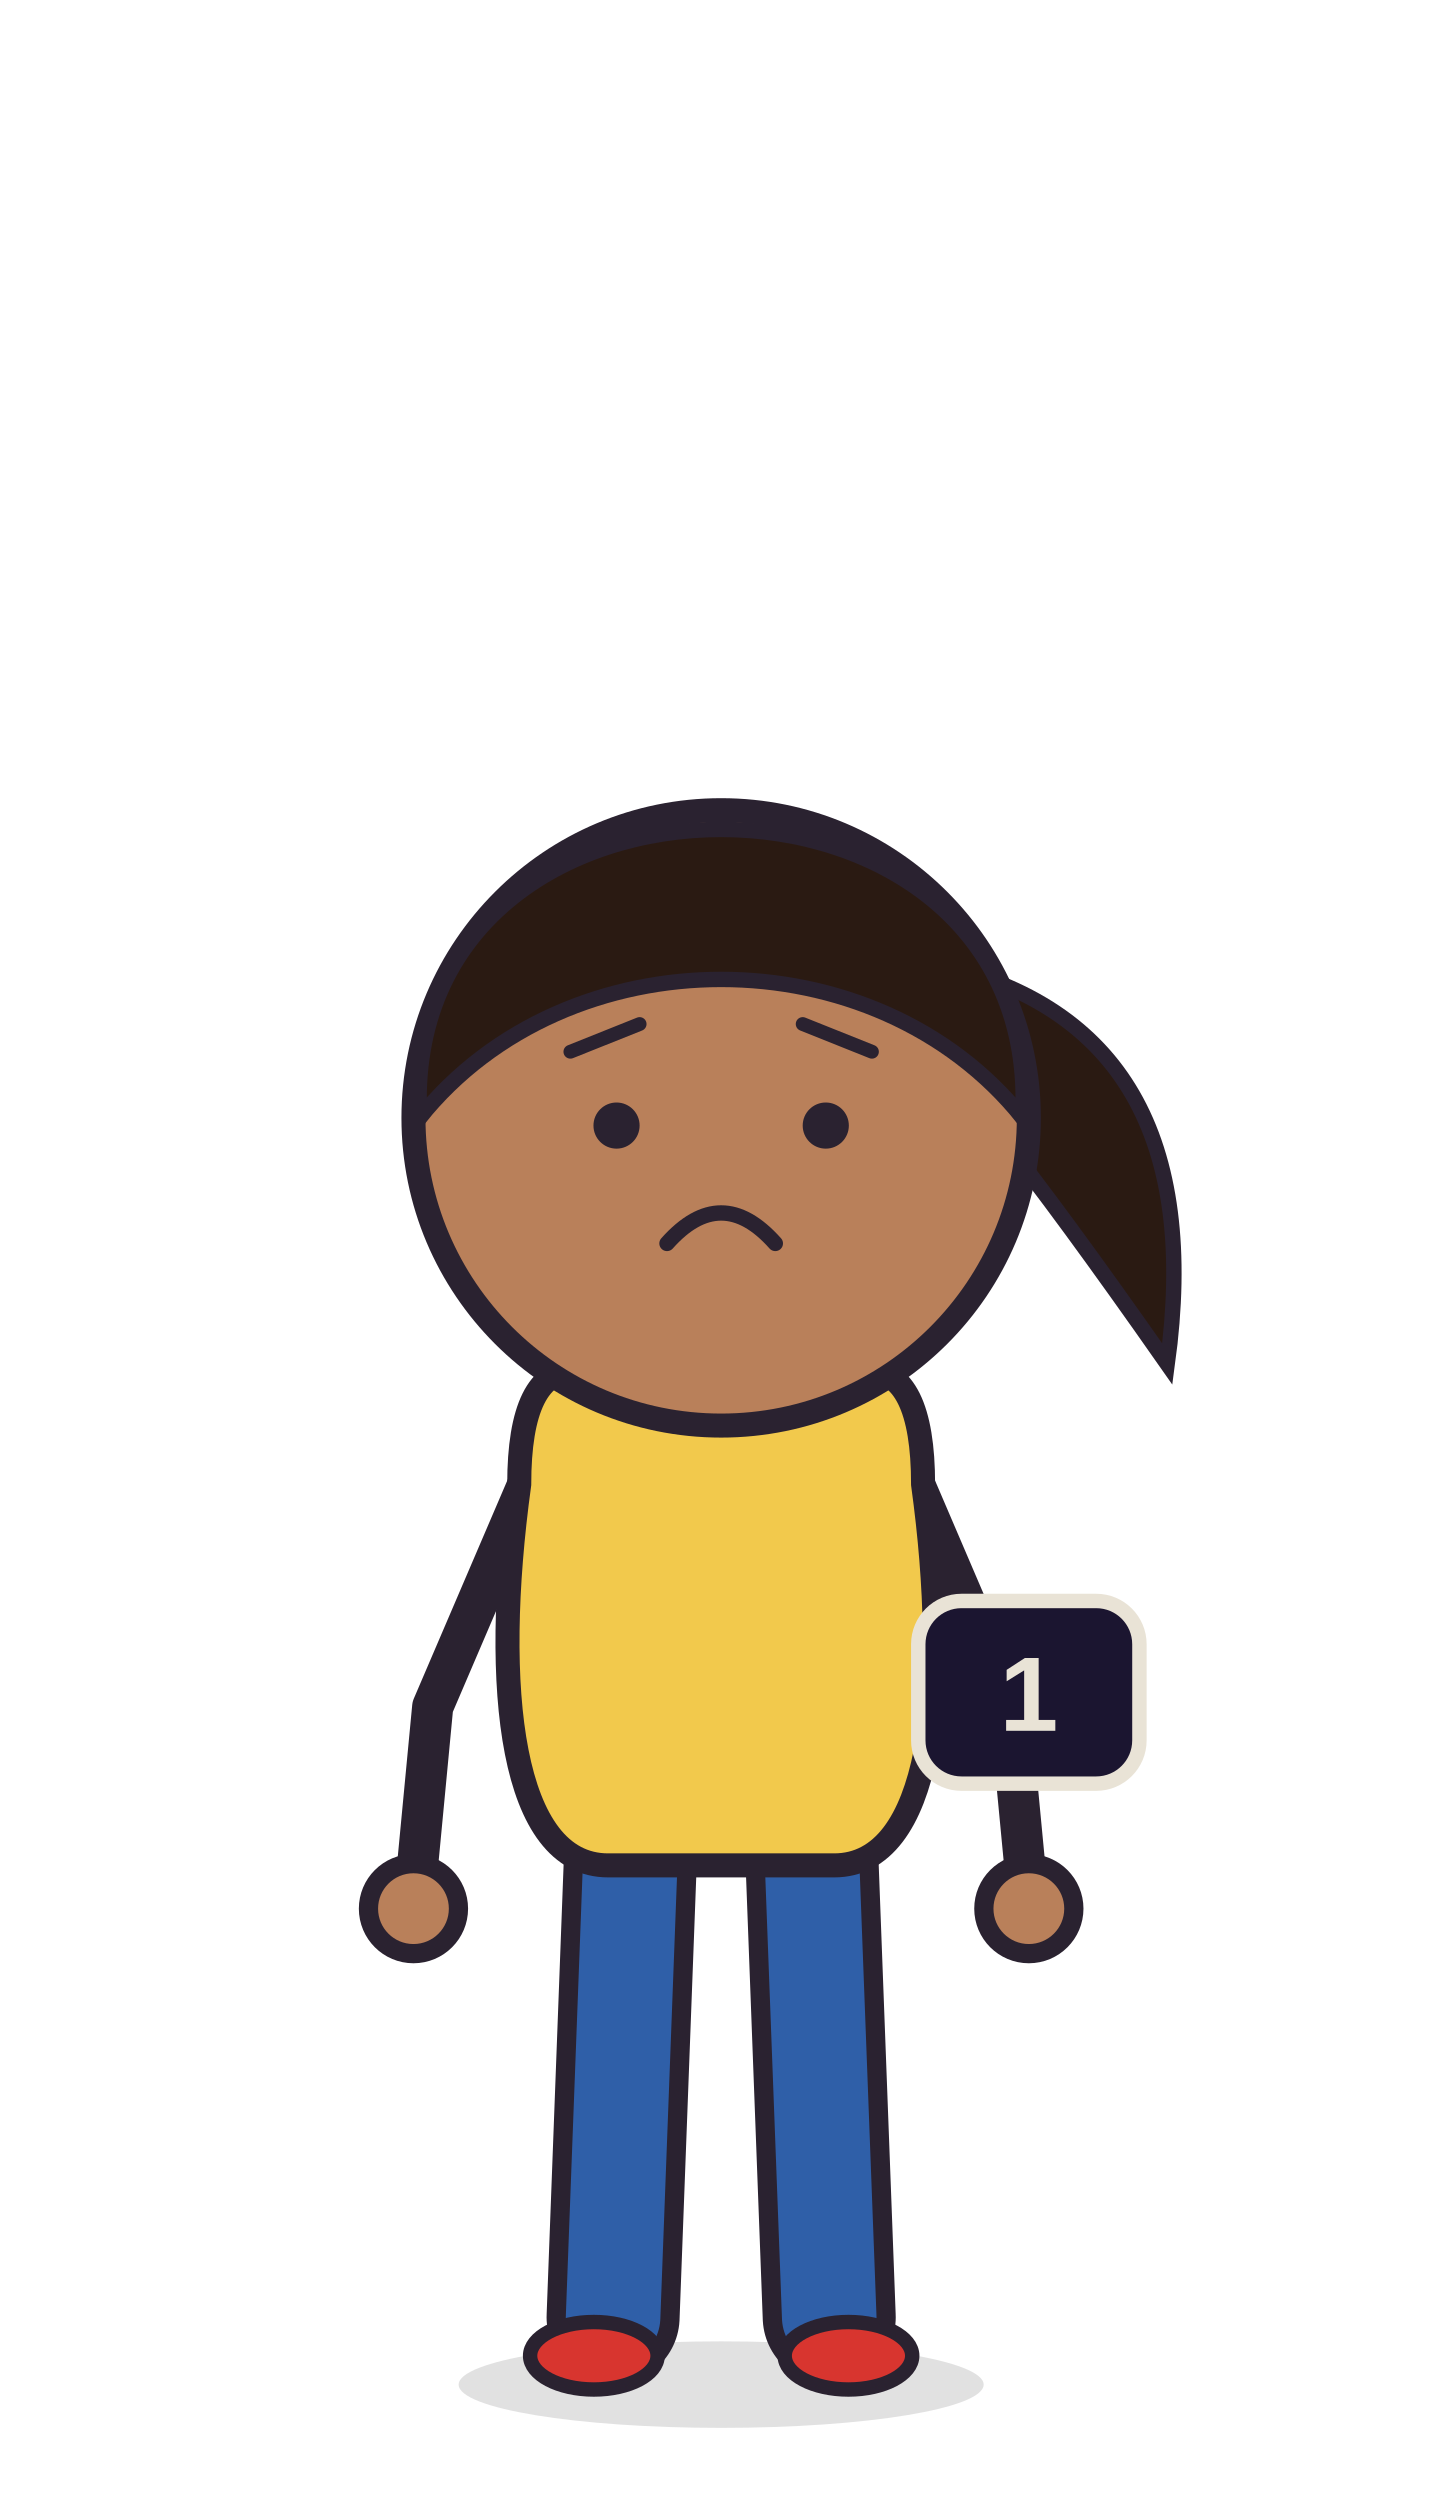
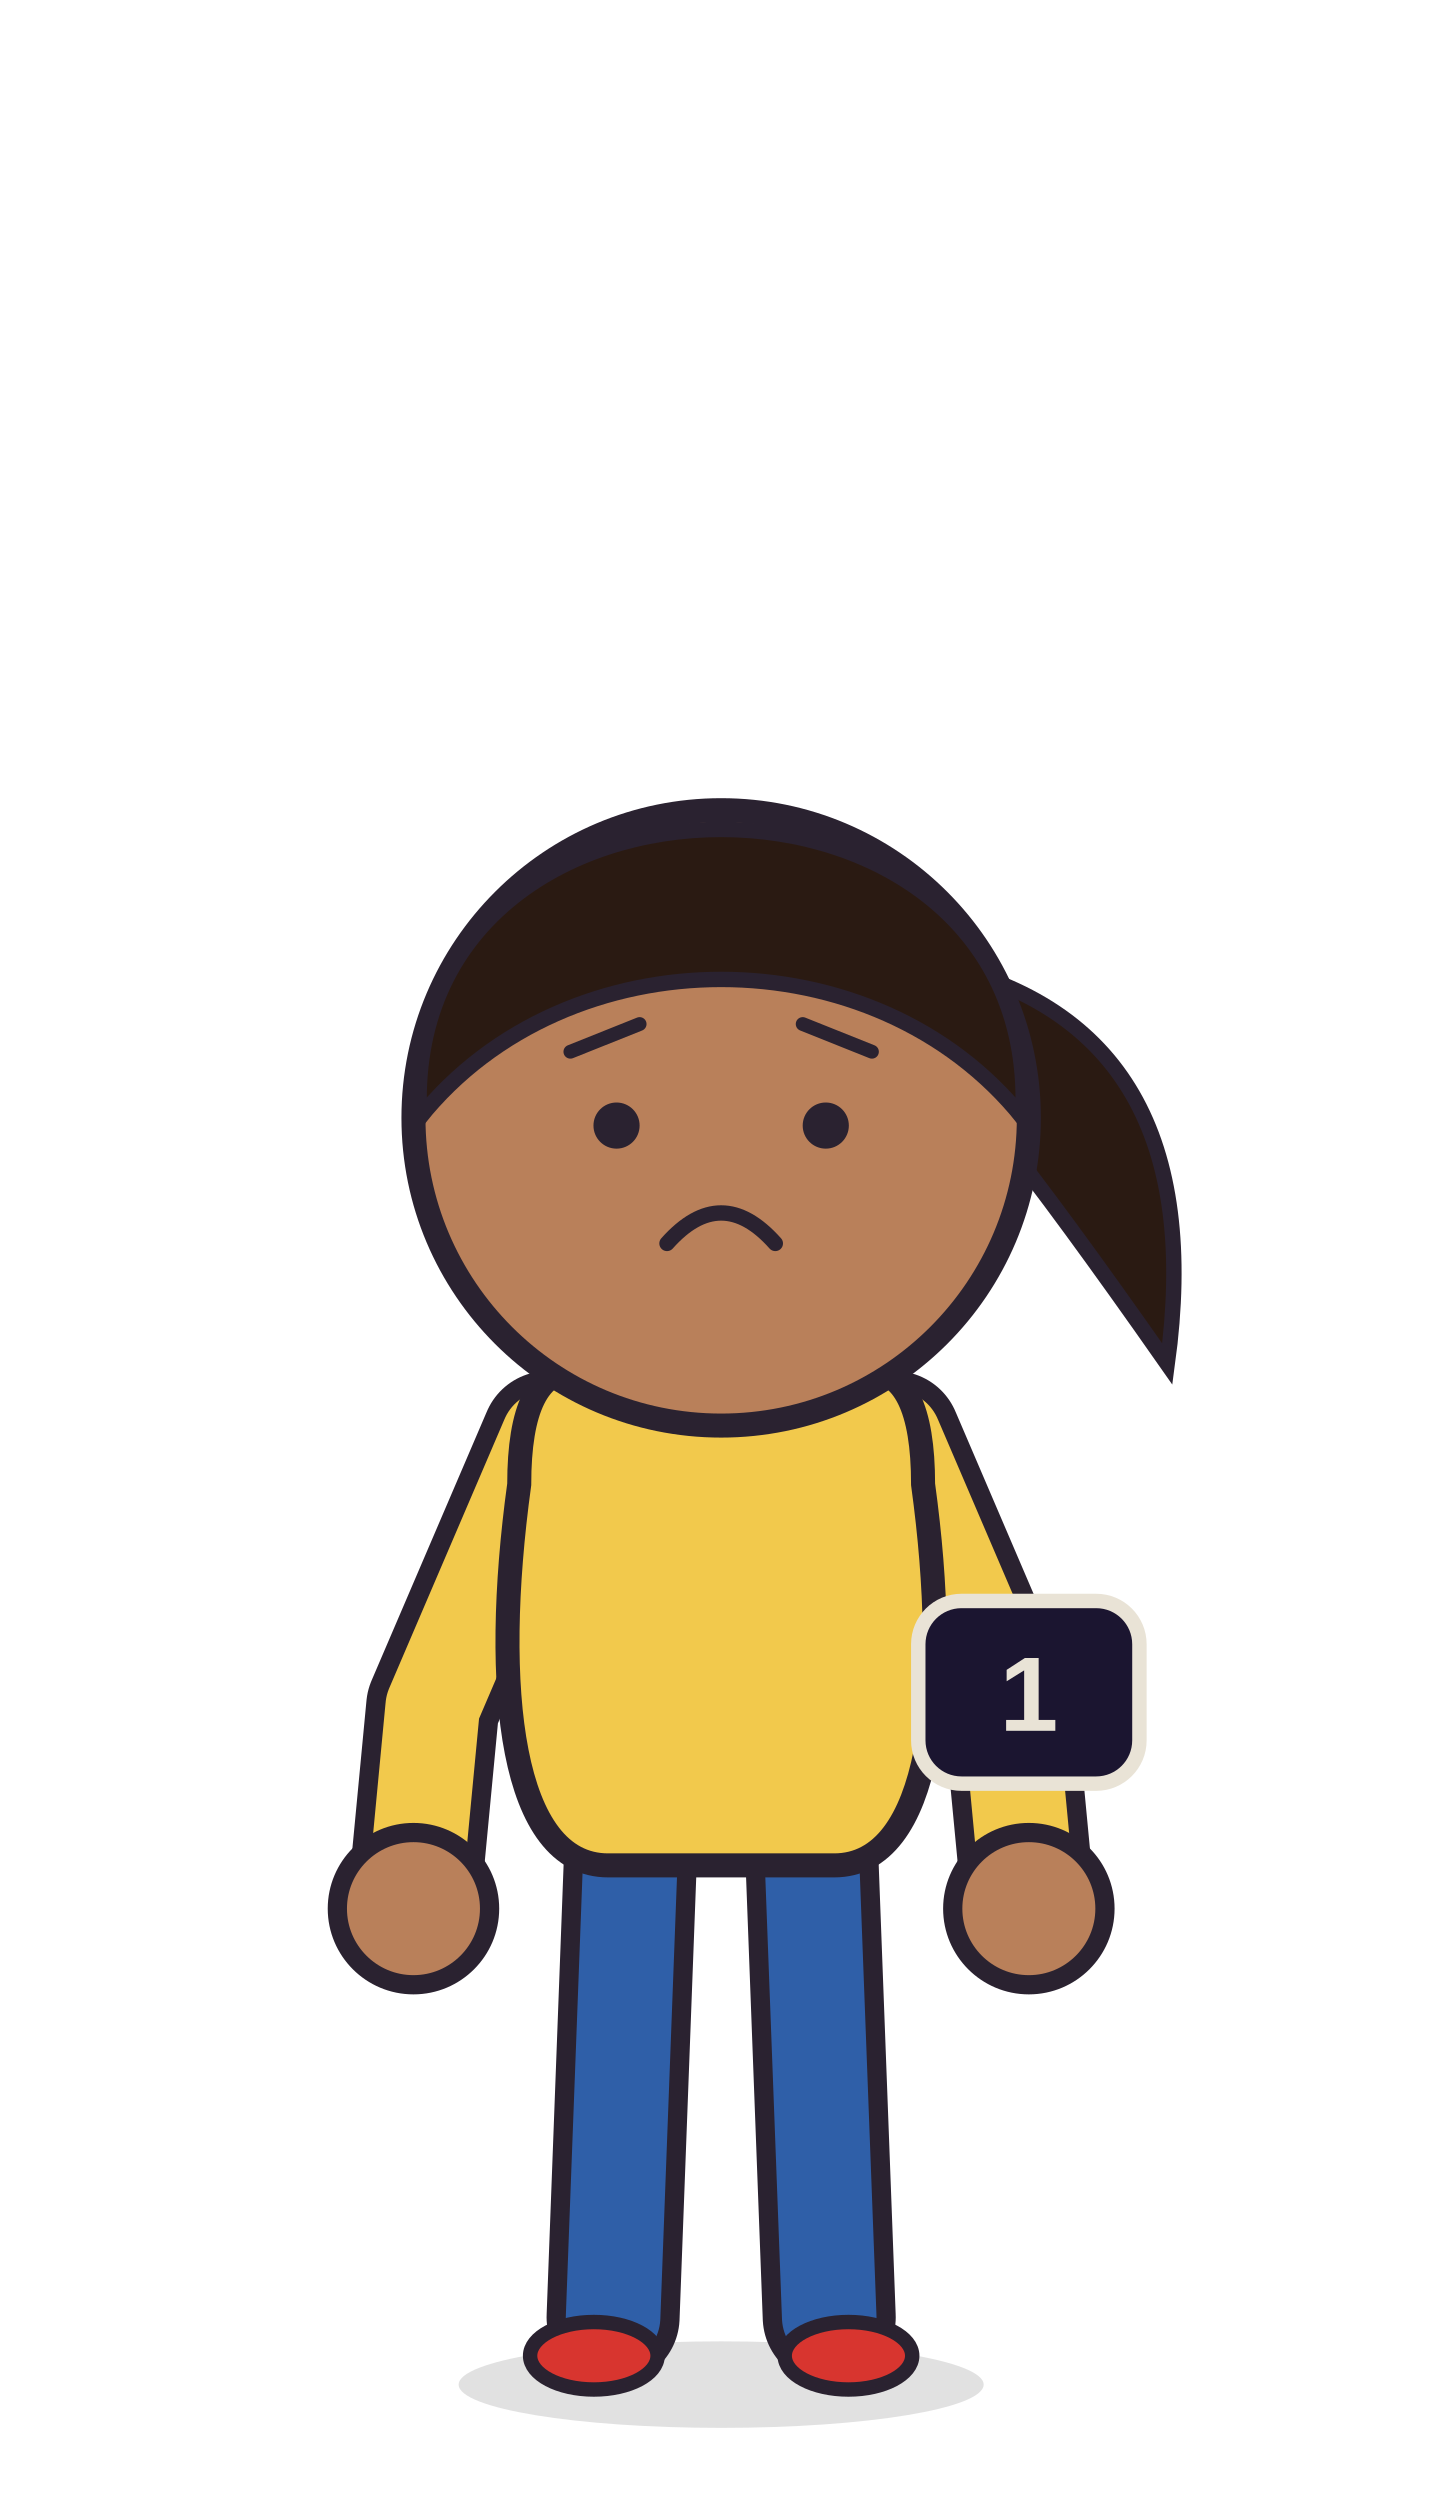
<svg xmlns="http://www.w3.org/2000/svg" viewBox="0 0 300 520" width="300" height="520">
  <ellipse cx="150" cy="496" rx="54.6" ry="9" fill="#000" opacity="0.12" />
-   <path d="M131.52 376 L127.52 482 M168.48 376 L172.48 482" stroke="#2a2230" stroke-width="27.665" stroke-linecap="round" />
-   <path d="M131.52 376 L127.52 482 M168.48 376 L172.48 482" stroke="#2f5fa8" stroke-width="19.665" stroke-linecap="round" />
+   <path d="M131.52 376 L127.52 482 M168.48 376 L172.48 482" stroke="#2a2230" stroke-width="27.665" stroke-linecap="round" stroke-linejoin="round" fill="none" />
+   <path d="M131.52 376 L127.52 482 M168.48 376 L172.48 482" stroke="#2f5fa8" stroke-width="19.665" stroke-linecap="round" stroke-linejoin="round" fill="none" />
  <ellipse cx="123.52" cy="490" rx="13.26" ry="7.02" fill="#d8352f" stroke="#2a2230" stroke-width="3" />
  <ellipse cx="176.48" cy="490" rx="13.26" ry="7.02" fill="#d8352f" stroke="#2a2230" stroke-width="3" />
-   <path d="M114 299 L90 355 L86 397" stroke="#2a2230" stroke-width="8.55" stroke-linecap="round" stroke-linejoin="round" fill="none" />
-   <path d="M186 299 L210 355 L214 397" stroke="#2a2230" stroke-width="8.55" stroke-linecap="round" stroke-linejoin="round" fill="none" />
-   <circle cx="86" cy="397" r="9.36" fill="#b9805a" stroke="#2a2230" stroke-width="4" />
-   <circle cx="214" cy="397" r="9.36" fill="#b9805a" stroke="#2a2230" stroke-width="4" />
+   <path d="M114 299 L90 355 L86 397" stroke="#2a2230" stroke-width="27.665" stroke-linecap="round" stroke-linejoin="round" fill="none" />
+   <path d="M114 299 L90 355 L86 397" stroke="#f2c94c" stroke-width="19.665" stroke-linecap="round" stroke-linejoin="round" fill="none" />
+   <path d="M186 299 L210 355 L214 397" stroke="#2a2230" stroke-width="27.665" stroke-linecap="round" stroke-linejoin="round" fill="none" />
+   <path d="M186 299 L210 355 L214 397" stroke="#f2c94c" stroke-width="19.665" stroke-linecap="round" stroke-linejoin="round" fill="none" />
+   <circle cx="86" cy="397" r="15.832" fill="#b9805a" stroke="#2a2230" stroke-width="4" />
+   <circle cx="214" cy="397" r="15.832" fill="#b9805a" stroke="#2a2230" stroke-width="4" />
  <path d="M119.76 285 Q108 285 108 308.75 C102.12 351.5 106.32 388 126.48 388 H173.52 C193.68 388 197.88 351.5 192 308.75 Q192 285 180.24 285 z" fill="#f2c94c" stroke="#2a2230" stroke-width="5" />
  <path d="M194.8 200.52 q57.6 12.8 48 83.2 q-22.4 -32 -35.2 -48 z" fill="#2a1a12" stroke="#2a2230" stroke-width="3.2" />
  <circle cx="150" cy="232.52" r="64" fill="#b9805a" stroke="#2a2230" stroke-width="5" />
  <path d="M87.28 232.52 C82.8 152.52, 217.2 152.52, 212.72 232.52 C182 194.12, 118 194.12, 87.28 232.52 z" fill="#2a1a12" stroke="#2a2230" stroke-width="3.2" />
  <circle cx="128.24" cy="234.12" r="4.8" fill="#2a2230" />
  <circle cx="171.76" cy="234.12" r="4.8" fill="#2a2230" />
  <path d="M118.64 218.76 l14.4 -5.76 M181.36 218.76 l-14.4 -5.76" stroke="#2a2230" stroke-width="2.88" stroke-linecap="round" />
  <path d="M138.736 258.632 q11.264 -12.672 22.528 0" stroke="#2a2230" stroke-width="3.2" fill="none" stroke-linecap="round" />
  <rect x="191" y="333" width="46" height="38" rx="9" fill="#1b1530" stroke="#e9e3d6" stroke-width="3" />
  <text x="214" y="360" text-anchor="middle" font-family="Arial Black, Arial, sans-serif" font-weight="900" font-size="22" fill="#e9e3d6">1</text>
</svg>
